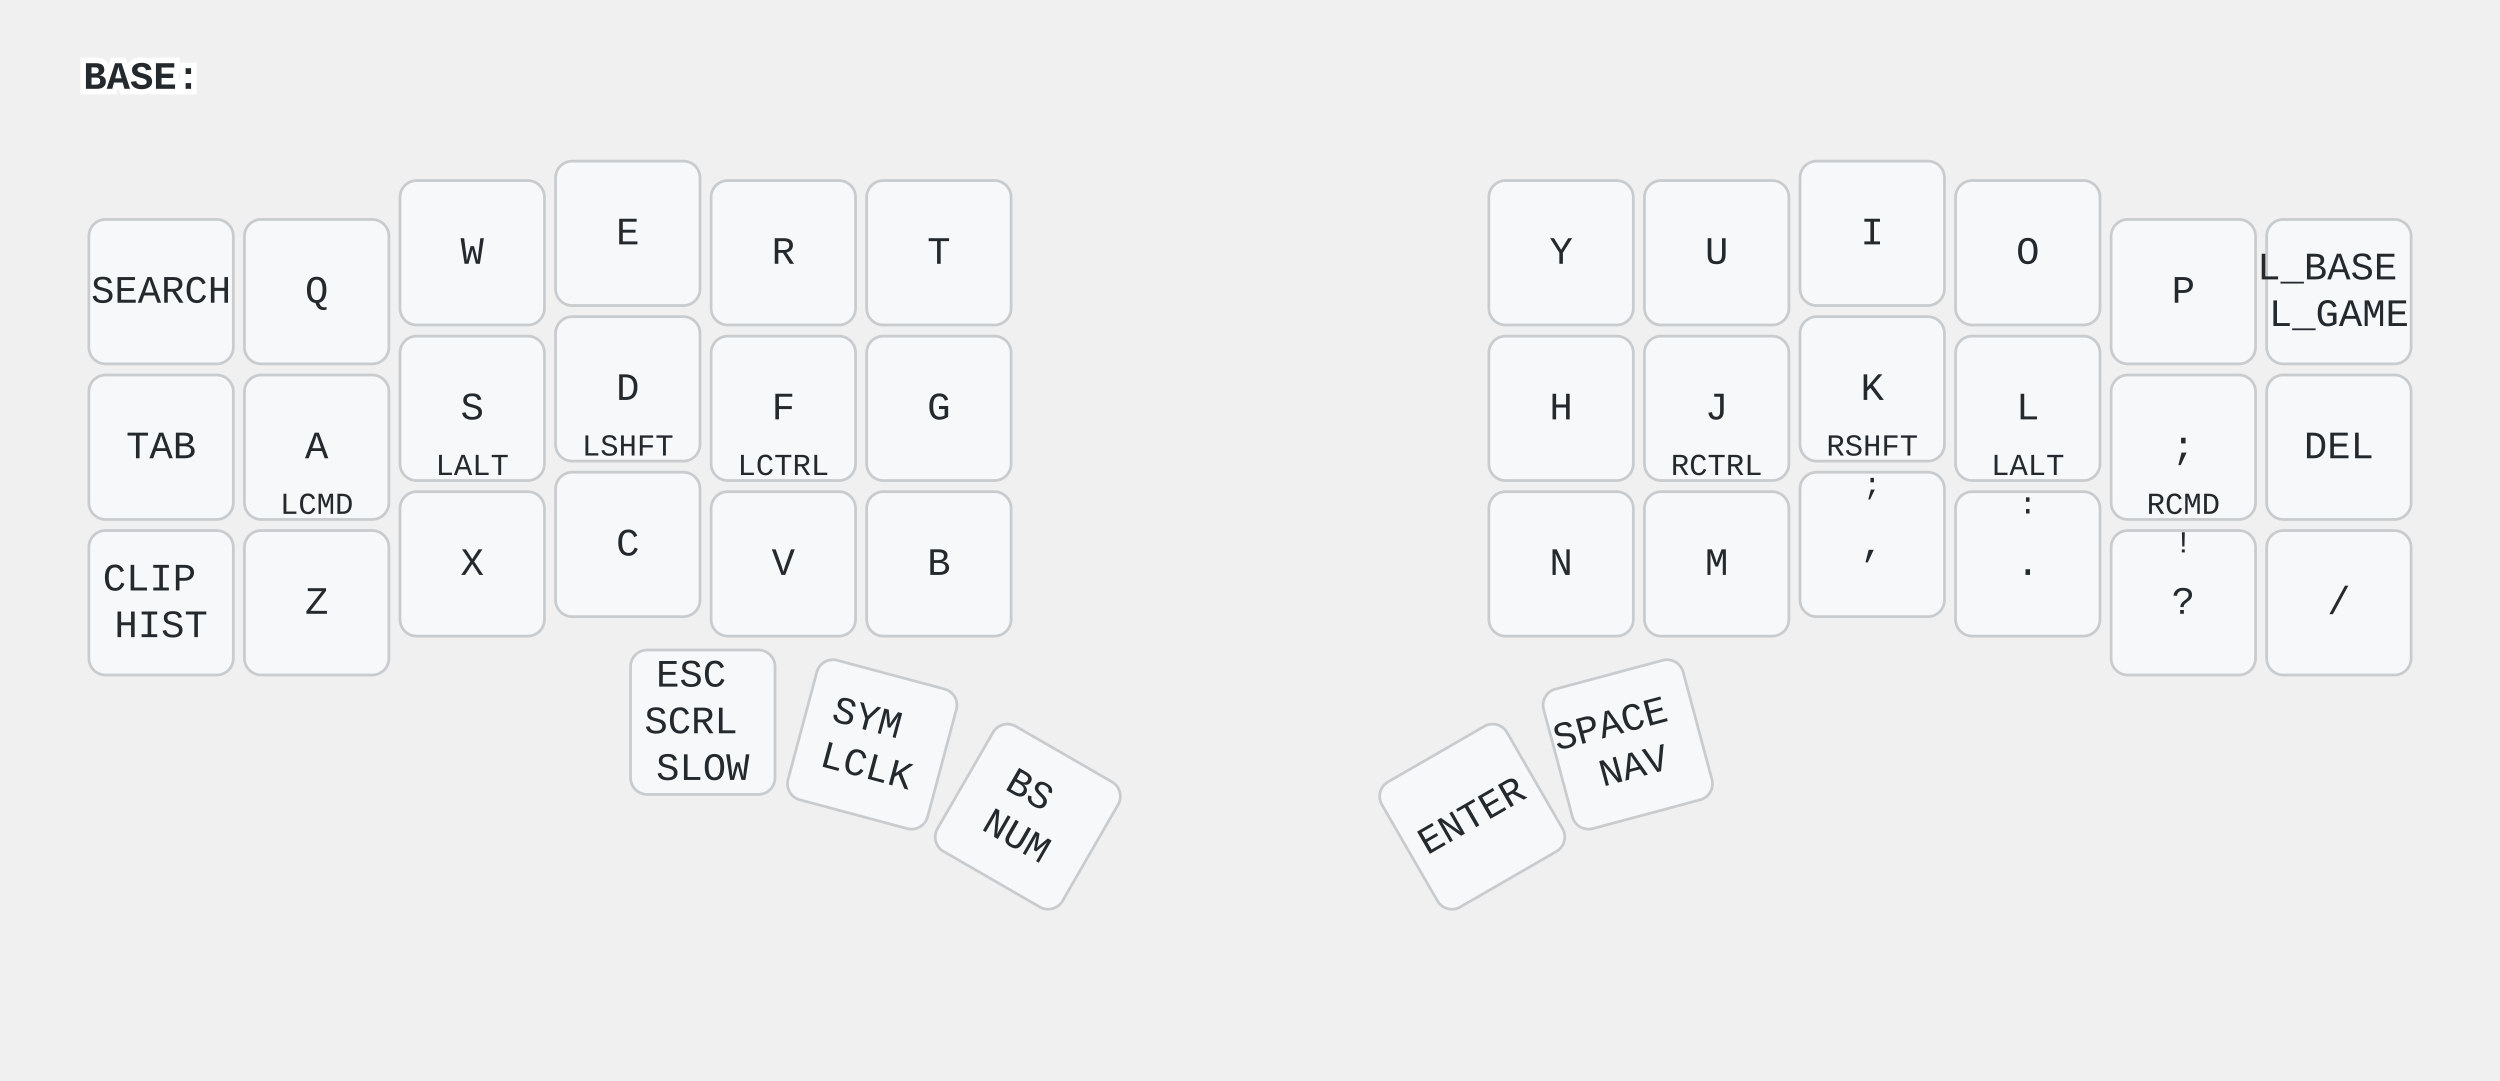
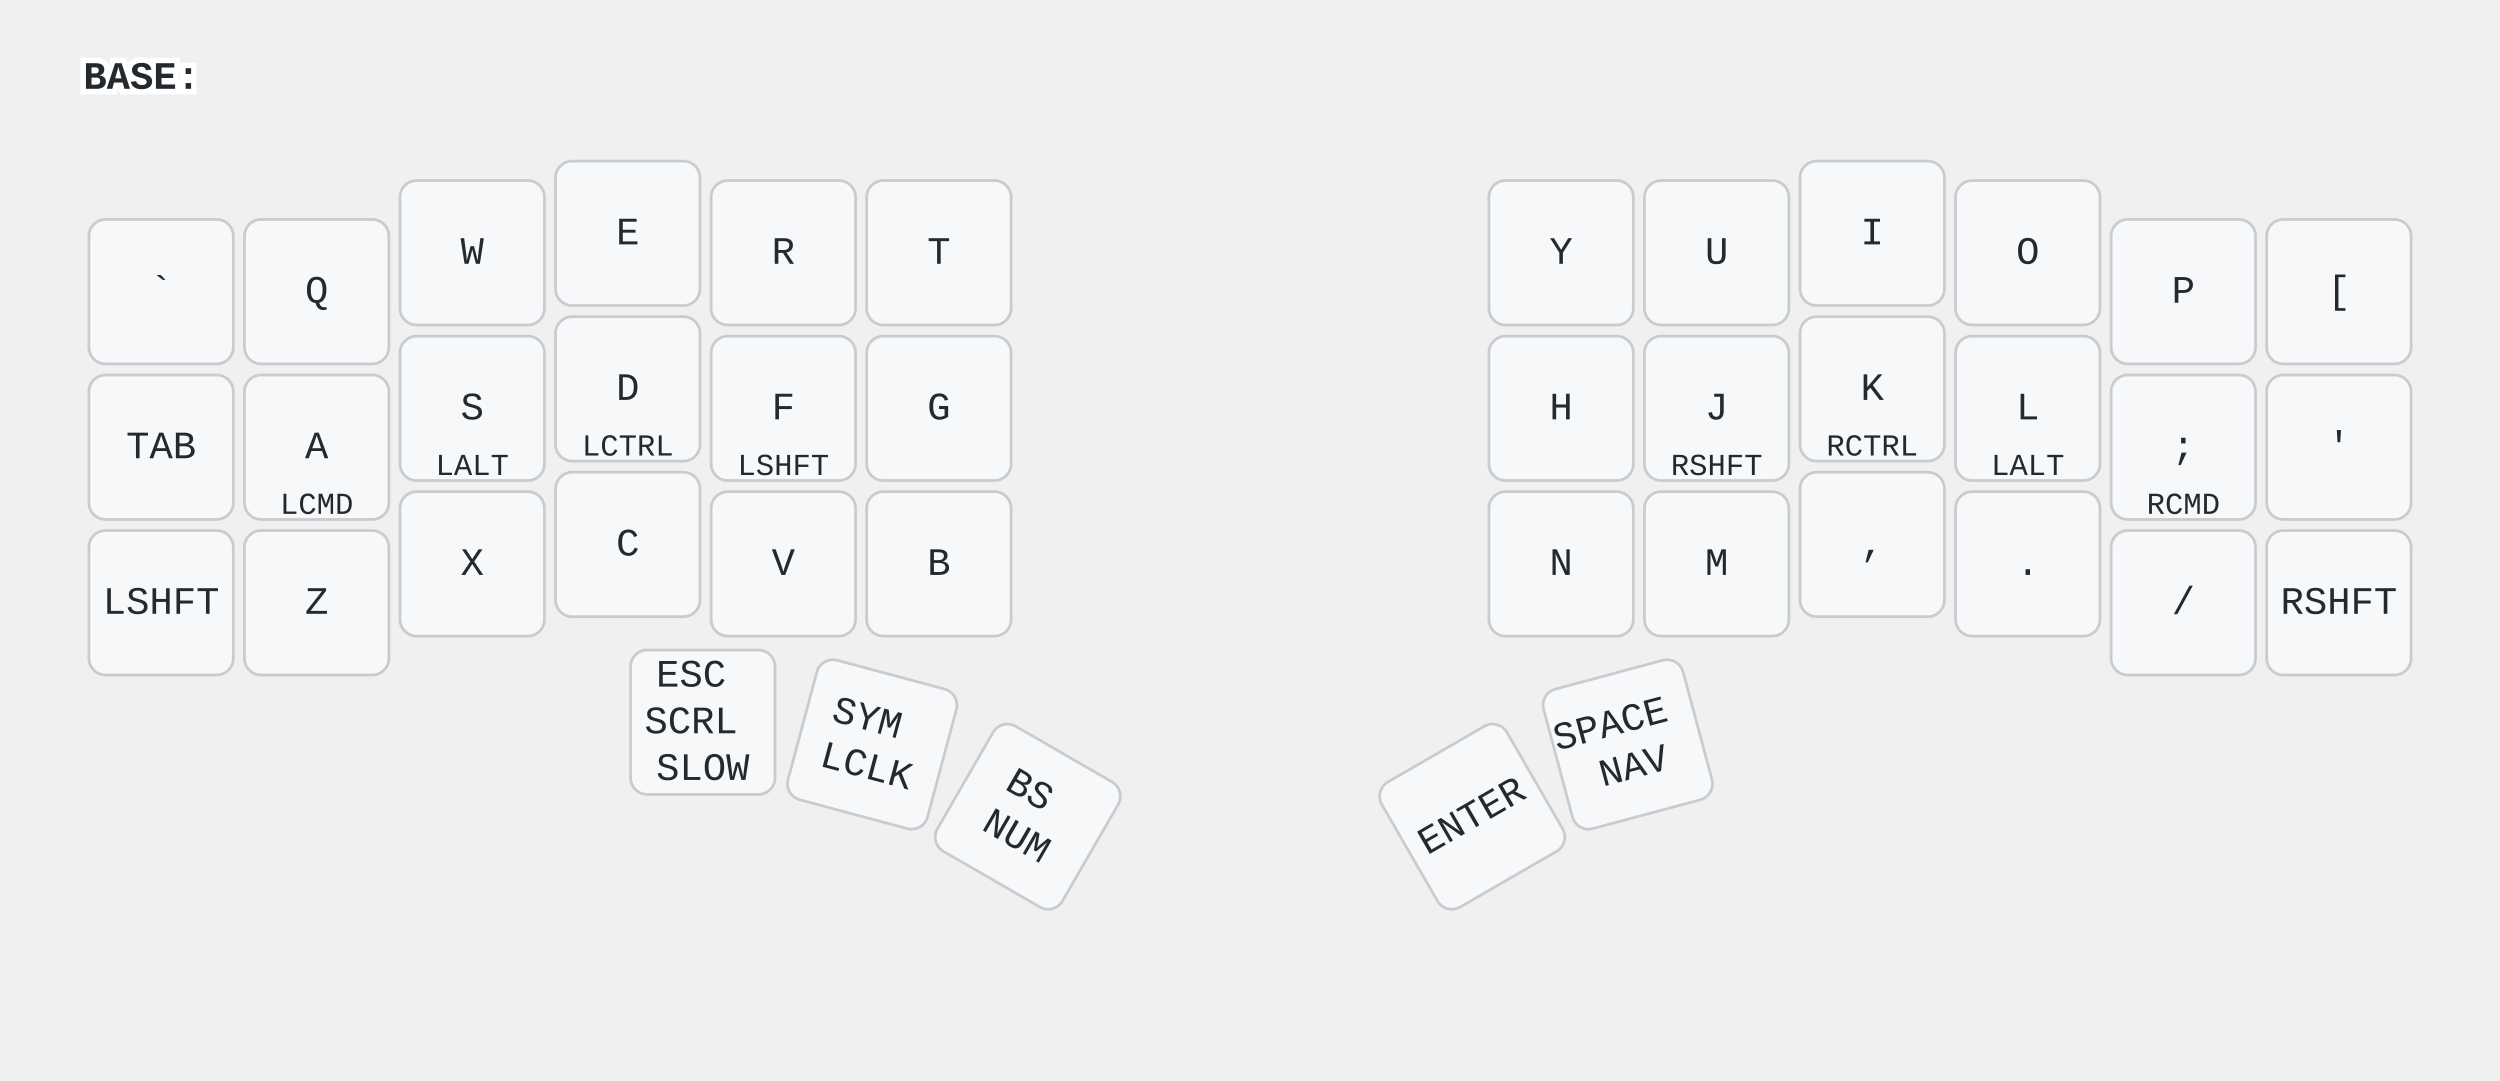
<svg xmlns="http://www.w3.org/2000/svg" width="900" height="389" viewBox="0 0 900 389" class="keymap">
  <style>/* inherit to force styles through use tags */
svg path {
    fill: inherit;
}

/* font and background color specifications */
svg.keymap {
    font-family: SFMono-Regular,Consolas,Liberation Mono,Menlo,monospace;
    font-size: 14px;
    font-kerning: normal;
    text-rendering: optimizeLegibility;
    fill: #24292e;
}

/* default key styling */
rect.key {
    fill: #f6f8fa;
}

rect.key, rect.combo {
    stroke: #c9cccf;
    stroke-width: 1;
}

/* default key side styling, only used is draw_key_sides is set */
rect.side {
    filter: brightness(90%);
}

/* color accent for combo boxes */
rect.combo, rect.combo-separate {
    fill: #cdf;
}

/* color accent for held keys */
rect.held, rect.combo.held {
    fill: #fdd;
}

/* color accent for ghost (optional) keys */
rect.ghost, rect.combo.ghost {
    stroke-dasharray: 4, 4;
    stroke-width: 2;
}

text {
    text-anchor: middle;
    dominant-baseline: middle;
}

/* styling for layer labels */
text.label {
    font-weight: bold;
    text-anchor: start;
    stroke: white;
    stroke-width: 4;
    paint-order: stroke;
}

/* styling for optional footer */
text.footer {
    text-anchor: end;
    dominant-baseline: auto;
    stroke: white;
    stroke-width: 4;
    paint-order: stroke;
}

/* styling for combo tap, and key non-tap label text */
text.combo, text.hold, text.shifted, text.left, text.right {
    font-size: 11px;
}

text.hold {
    text-anchor: middle;
    dominant-baseline: auto;
}

text.shifted {
    text-anchor: middle;
    dominant-baseline: hanging;
}

text.left {
    text-anchor: start;
}

text.right {
    text-anchor: end;
}

text.layer-activator {
    text-decoration: underline;
}

/* styling for hold/shifted label text in combo box */
text.combo.hold, text.combo.shifted, text.combo.left, text.combo.right {
    font-size: 8px;
}

/* lighter symbol for transparent keys */
text.trans {
    fill: #7b7e81;
}

/* styling for combo dendrons */
path.combo {
    stroke-width: 1;
    stroke: gray;
    fill: none;
}

/* Start Tabler Icons Cleanup */
/* cannot use height/width with glyphs */
.icon-tabler &gt; path {
    fill: inherit;
    stroke: inherit;
    stroke-width: 2;
}
/* hide tabler's default box */
.icon-tabler &gt; path[stroke="none"][fill="none"] {
    visibility: hidden;
}
/* End Tabler Icons Cleanup */

@media (prefers-color-scheme: dark) {
svg.keymap { fill: #d1d6db; }
rect.key { fill: #3f4750; }
rect.key, rect.combo { stroke: #60666c; }
rect.combo, rect.combo-separate { fill: #1f3d7a; }
rect.held, rect.combo.held { fill: #854747; }
text.label, text.footer { stroke: black; }
text.trans { fill: #7e8184; }
path.combo { stroke: #7f7f7f; }

}</style>
  <g transform="translate(30, 0)" class="layer-BASE">
    <text x="0" y="28" class="label" id="BASE">BASE:</text>
    <g transform="translate(0, 56)">
      <g transform="translate(28, 49)" class="key keypos-0">
        <rect rx="6" ry="6" x="-26" y="-26" width="52" height="52" class="key" />
-         <text x="0" y="0" class="key tap">SEARCH</text>
+         <text x="0" y="0" class="key tap">`</text>
      </g>
      <g transform="translate(84, 49)" class="key keypos-1">
        <rect rx="6" ry="6" x="-26" y="-26" width="52" height="52" class="key" />
        <text x="0" y="0" class="key tap">Q</text>
      </g>
      <g transform="translate(140, 35)" class="key keypos-2">
        <rect rx="6" ry="6" x="-26" y="-26" width="52" height="52" class="key" />
        <text x="0" y="0" class="key tap">W</text>
      </g>
      <g transform="translate(196, 28)" class="key keypos-3">
        <rect rx="6" ry="6" x="-26" y="-26" width="52" height="52" class="key" />
        <text x="0" y="0" class="key tap">E</text>
      </g>
      <g transform="translate(252, 35)" class="key keypos-4">
        <rect rx="6" ry="6" x="-26" y="-26" width="52" height="52" class="key" />
        <text x="0" y="0" class="key tap">R</text>
      </g>
      <g transform="translate(308, 35)" class="key keypos-5">
        <rect rx="6" ry="6" x="-26" y="-26" width="52" height="52" class="key" />
        <text x="0" y="0" class="key tap">T</text>
      </g>
      <g transform="translate(532, 35)" class="key keypos-6">
        <rect rx="6" ry="6" x="-26" y="-26" width="52" height="52" class="key" />
        <text x="0" y="0" class="key tap">Y</text>
      </g>
      <g transform="translate(588, 35)" class="key keypos-7">
        <rect rx="6" ry="6" x="-26" y="-26" width="52" height="52" class="key" />
        <text x="0" y="0" class="key tap">U</text>
      </g>
      <g transform="translate(644, 28)" class="key keypos-8">
        <rect rx="6" ry="6" x="-26" y="-26" width="52" height="52" class="key" />
        <text x="0" y="0" class="key tap">I</text>
      </g>
      <g transform="translate(700, 35)" class="key keypos-9">
        <rect rx="6" ry="6" x="-26" y="-26" width="52" height="52" class="key" />
        <text x="0" y="0" class="key tap">O</text>
      </g>
      <g transform="translate(756, 49)" class="key keypos-10">
        <rect rx="6" ry="6" x="-26" y="-26" width="52" height="52" class="key" />
        <text x="0" y="0" class="key tap">P</text>
      </g>
      <g transform="translate(812, 49)" class="key keypos-11">
        <rect rx="6" ry="6" x="-26" y="-26" width="52" height="52" class="key" />
-         <text x="0" y="0" class="key tap">
-           <tspan x="0" dy="-0.6em">L_BASE</tspan>
-           <tspan x="0" dy="1.2em">L_GAME</tspan>
-         </text>
+         <text x="0" y="0" class="key tap">[</text>
      </g>
      <g transform="translate(28, 105)" class="key keypos-12">
        <rect rx="6" ry="6" x="-26" y="-26" width="52" height="52" class="key" />
        <text x="0" y="0" class="key tap">TAB</text>
      </g>
      <g transform="translate(84, 105)" class="key keypos-13">
        <rect rx="6" ry="6" x="-26" y="-26" width="52" height="52" class="key" />
        <text x="0" y="0" class="key tap">A</text>
        <text x="0" y="24" class="key hold">LCMD</text>
      </g>
      <g transform="translate(140, 91)" class="key keypos-14">
        <rect rx="6" ry="6" x="-26" y="-26" width="52" height="52" class="key" />
        <text x="0" y="0" class="key tap">S</text>
        <text x="0" y="24" class="key hold">LALT</text>
      </g>
      <g transform="translate(196, 84)" class="key keypos-15">
        <rect rx="6" ry="6" x="-26" y="-26" width="52" height="52" class="key" />
        <text x="0" y="0" class="key tap">D</text>
+         <text x="0" y="24" class="key hold">LCTRL</text>
+       </g>
+       <g transform="translate(252, 91)" class="key keypos-16">
+         <rect rx="6" ry="6" x="-26" y="-26" width="52" height="52" class="key" />
+         <text x="0" y="0" class="key tap">F</text>
        <text x="0" y="24" class="key hold">LSHFT</text>
      </g>
-       <g transform="translate(252, 91)" class="key keypos-16">
-         <rect rx="6" ry="6" x="-26" y="-26" width="52" height="52" class="key" />
-         <text x="0" y="0" class="key tap">F</text>
-         <text x="0" y="24" class="key hold">LCTRL</text>
-       </g>
      <g transform="translate(308, 91)" class="key keypos-17">
        <rect rx="6" ry="6" x="-26" y="-26" width="52" height="52" class="key" />
        <text x="0" y="0" class="key tap">G</text>
      </g>
      <g transform="translate(532, 91)" class="key keypos-18">
        <rect rx="6" ry="6" x="-26" y="-26" width="52" height="52" class="key" />
        <text x="0" y="0" class="key tap">H</text>
      </g>
      <g transform="translate(588, 91)" class="key keypos-19">
        <rect rx="6" ry="6" x="-26" y="-26" width="52" height="52" class="key" />
        <text x="0" y="0" class="key tap">J</text>
+         <text x="0" y="24" class="key hold">RSHFT</text>
+       </g>
+       <g transform="translate(644, 84)" class="key keypos-20">
+         <rect rx="6" ry="6" x="-26" y="-26" width="52" height="52" class="key" />
+         <text x="0" y="0" class="key tap">K</text>
        <text x="0" y="24" class="key hold">RCTRL</text>
-       </g>
-       <g transform="translate(644, 84)" class="key keypos-20">
-         <rect rx="6" ry="6" x="-26" y="-26" width="52" height="52" class="key" />
-         <text x="0" y="0" class="key tap">K</text>
-         <text x="0" y="24" class="key hold">RSHFT</text>
      </g>
      <g transform="translate(700, 91)" class="key keypos-21">
        <rect rx="6" ry="6" x="-26" y="-26" width="52" height="52" class="key" />
        <text x="0" y="0" class="key tap">L</text>
        <text x="0" y="24" class="key hold">LALT</text>
      </g>
      <g transform="translate(756, 105)" class="key keypos-22">
        <rect rx="6" ry="6" x="-26" y="-26" width="52" height="52" class="key" />
        <text x="0" y="0" class="key tap">;</text>
        <text x="0" y="24" class="key hold">RCMD</text>
      </g>
      <g transform="translate(812, 105)" class="key keypos-23">
        <rect rx="6" ry="6" x="-26" y="-26" width="52" height="52" class="key" />
-         <text x="0" y="0" class="key tap">DEL</text>
+         <text x="0" y="0" class="key tap">'</text>
      </g>
      <g transform="translate(28, 161)" class="key keypos-24">
        <rect rx="6" ry="6" x="-26" y="-26" width="52" height="52" class="key" />
-         <text x="0" y="0" class="key tap">
-           <tspan x="0" dy="-0.6em">CLIP</tspan>
-           <tspan x="0" dy="1.2em">HIST</tspan>
-         </text>
+         <text x="0" y="0" class="key tap">LSHFT</text>
      </g>
      <g transform="translate(84, 161)" class="key keypos-25">
        <rect rx="6" ry="6" x="-26" y="-26" width="52" height="52" class="key" />
        <text x="0" y="0" class="key tap">Z</text>
      </g>
      <g transform="translate(140, 147)" class="key keypos-26">
        <rect rx="6" ry="6" x="-26" y="-26" width="52" height="52" class="key" />
        <text x="0" y="0" class="key tap">X</text>
      </g>
      <g transform="translate(196, 140)" class="key keypos-27">
        <rect rx="6" ry="6" x="-26" y="-26" width="52" height="52" class="key" />
        <text x="0" y="0" class="key tap">C</text>
      </g>
      <g transform="translate(252, 147)" class="key keypos-28">
        <rect rx="6" ry="6" x="-26" y="-26" width="52" height="52" class="key" />
        <text x="0" y="0" class="key tap">V</text>
      </g>
      <g transform="translate(308, 147)" class="key keypos-29">
        <rect rx="6" ry="6" x="-26" y="-26" width="52" height="52" class="key" />
        <text x="0" y="0" class="key tap">B</text>
      </g>
      <g transform="translate(532, 147)" class="key keypos-30">
        <rect rx="6" ry="6" x="-26" y="-26" width="52" height="52" class="key" />
        <text x="0" y="0" class="key tap">N</text>
      </g>
      <g transform="translate(588, 147)" class="key keypos-31">
        <rect rx="6" ry="6" x="-26" y="-26" width="52" height="52" class="key" />
        <text x="0" y="0" class="key tap">M</text>
      </g>
      <g transform="translate(644, 140)" class="key keypos-32">
        <rect rx="6" ry="6" x="-26" y="-26" width="52" height="52" class="key" />
        <text x="0" y="0" class="key tap">,</text>
-         <text x="0" y="-24" class="key shifted">;</text>
      </g>
      <g transform="translate(700, 147)" class="key keypos-33">
        <rect rx="6" ry="6" x="-26" y="-26" width="52" height="52" class="key" />
        <text x="0" y="0" class="key tap">.</text>
-         <text x="0" y="-24" class="key shifted">:</text>
      </g>
      <g transform="translate(756, 161)" class="key keypos-34">
        <rect rx="6" ry="6" x="-26" y="-26" width="52" height="52" class="key" />
-         <text x="0" y="0" class="key tap">?</text>
-         <text x="0" y="-24" class="key shifted">!</text>
+         <text x="0" y="0" class="key tap">/</text>
      </g>
      <g transform="translate(812, 161)" class="key keypos-35">
        <rect rx="6" ry="6" x="-26" y="-26" width="52" height="52" class="key" />
-         <text x="0" y="0" class="key tap">/</text>
+         <text x="0" y="0" class="key tap">RSHFT</text>
      </g>
      <g transform="translate(223, 204)" class="key keypos-36">
        <rect rx="6" ry="6" x="-26" y="-26" width="52" height="52" class="key" />
        <text x="0" y="0" class="key tap">
          <tspan x="0" dy="-1.2em">ESC</tspan>
          <tspan x="0" dy="1.2em">SCRL</tspan>
          <tspan x="0" dy="1.2em">SLOW</tspan>
        </text>
      </g>
      <g transform="translate(284, 212) rotate(15.0)" class="key keypos-37">
        <rect rx="6" ry="6" x="-26" y="-26" width="52" height="52" class="key" />
        <text x="0" y="0" class="key tap">
          <tspan x="0" dy="-0.6em">SYM</tspan>
          <tspan x="0" dy="1.2em">LCLK</tspan>
        </text>
      </g>
      <g transform="translate(340, 238) rotate(30.0)" class="key keypos-38">
        <rect rx="6" ry="6" x="-26" y="-26" width="52" height="52" class="key" />
        <text x="0" y="0" class="key tap">
          <tspan x="0" dy="-0.6em">BS</tspan>
          <tspan x="0" dy="1.2em">NUM</tspan>
        </text>
      </g>
      <g transform="translate(500, 238) rotate(-30.0)" class="key keypos-39">
        <rect rx="6" ry="6" x="-26" y="-26" width="52" height="52" class="key" />
        <text x="0" y="0" class="key tap">ENTER</text>
      </g>
      <g transform="translate(556, 212) rotate(-15.0)" class="key keypos-40">
        <rect rx="6" ry="6" x="-26" y="-26" width="52" height="52" class="key" />
        <text x="0" y="0" class="key tap">
          <tspan x="0" dy="-0.6em">SPACE</tspan>
          <tspan x="0" dy="1.2em">NAV</tspan>
        </text>
      </g>
    </g>
  </g>
</svg>
